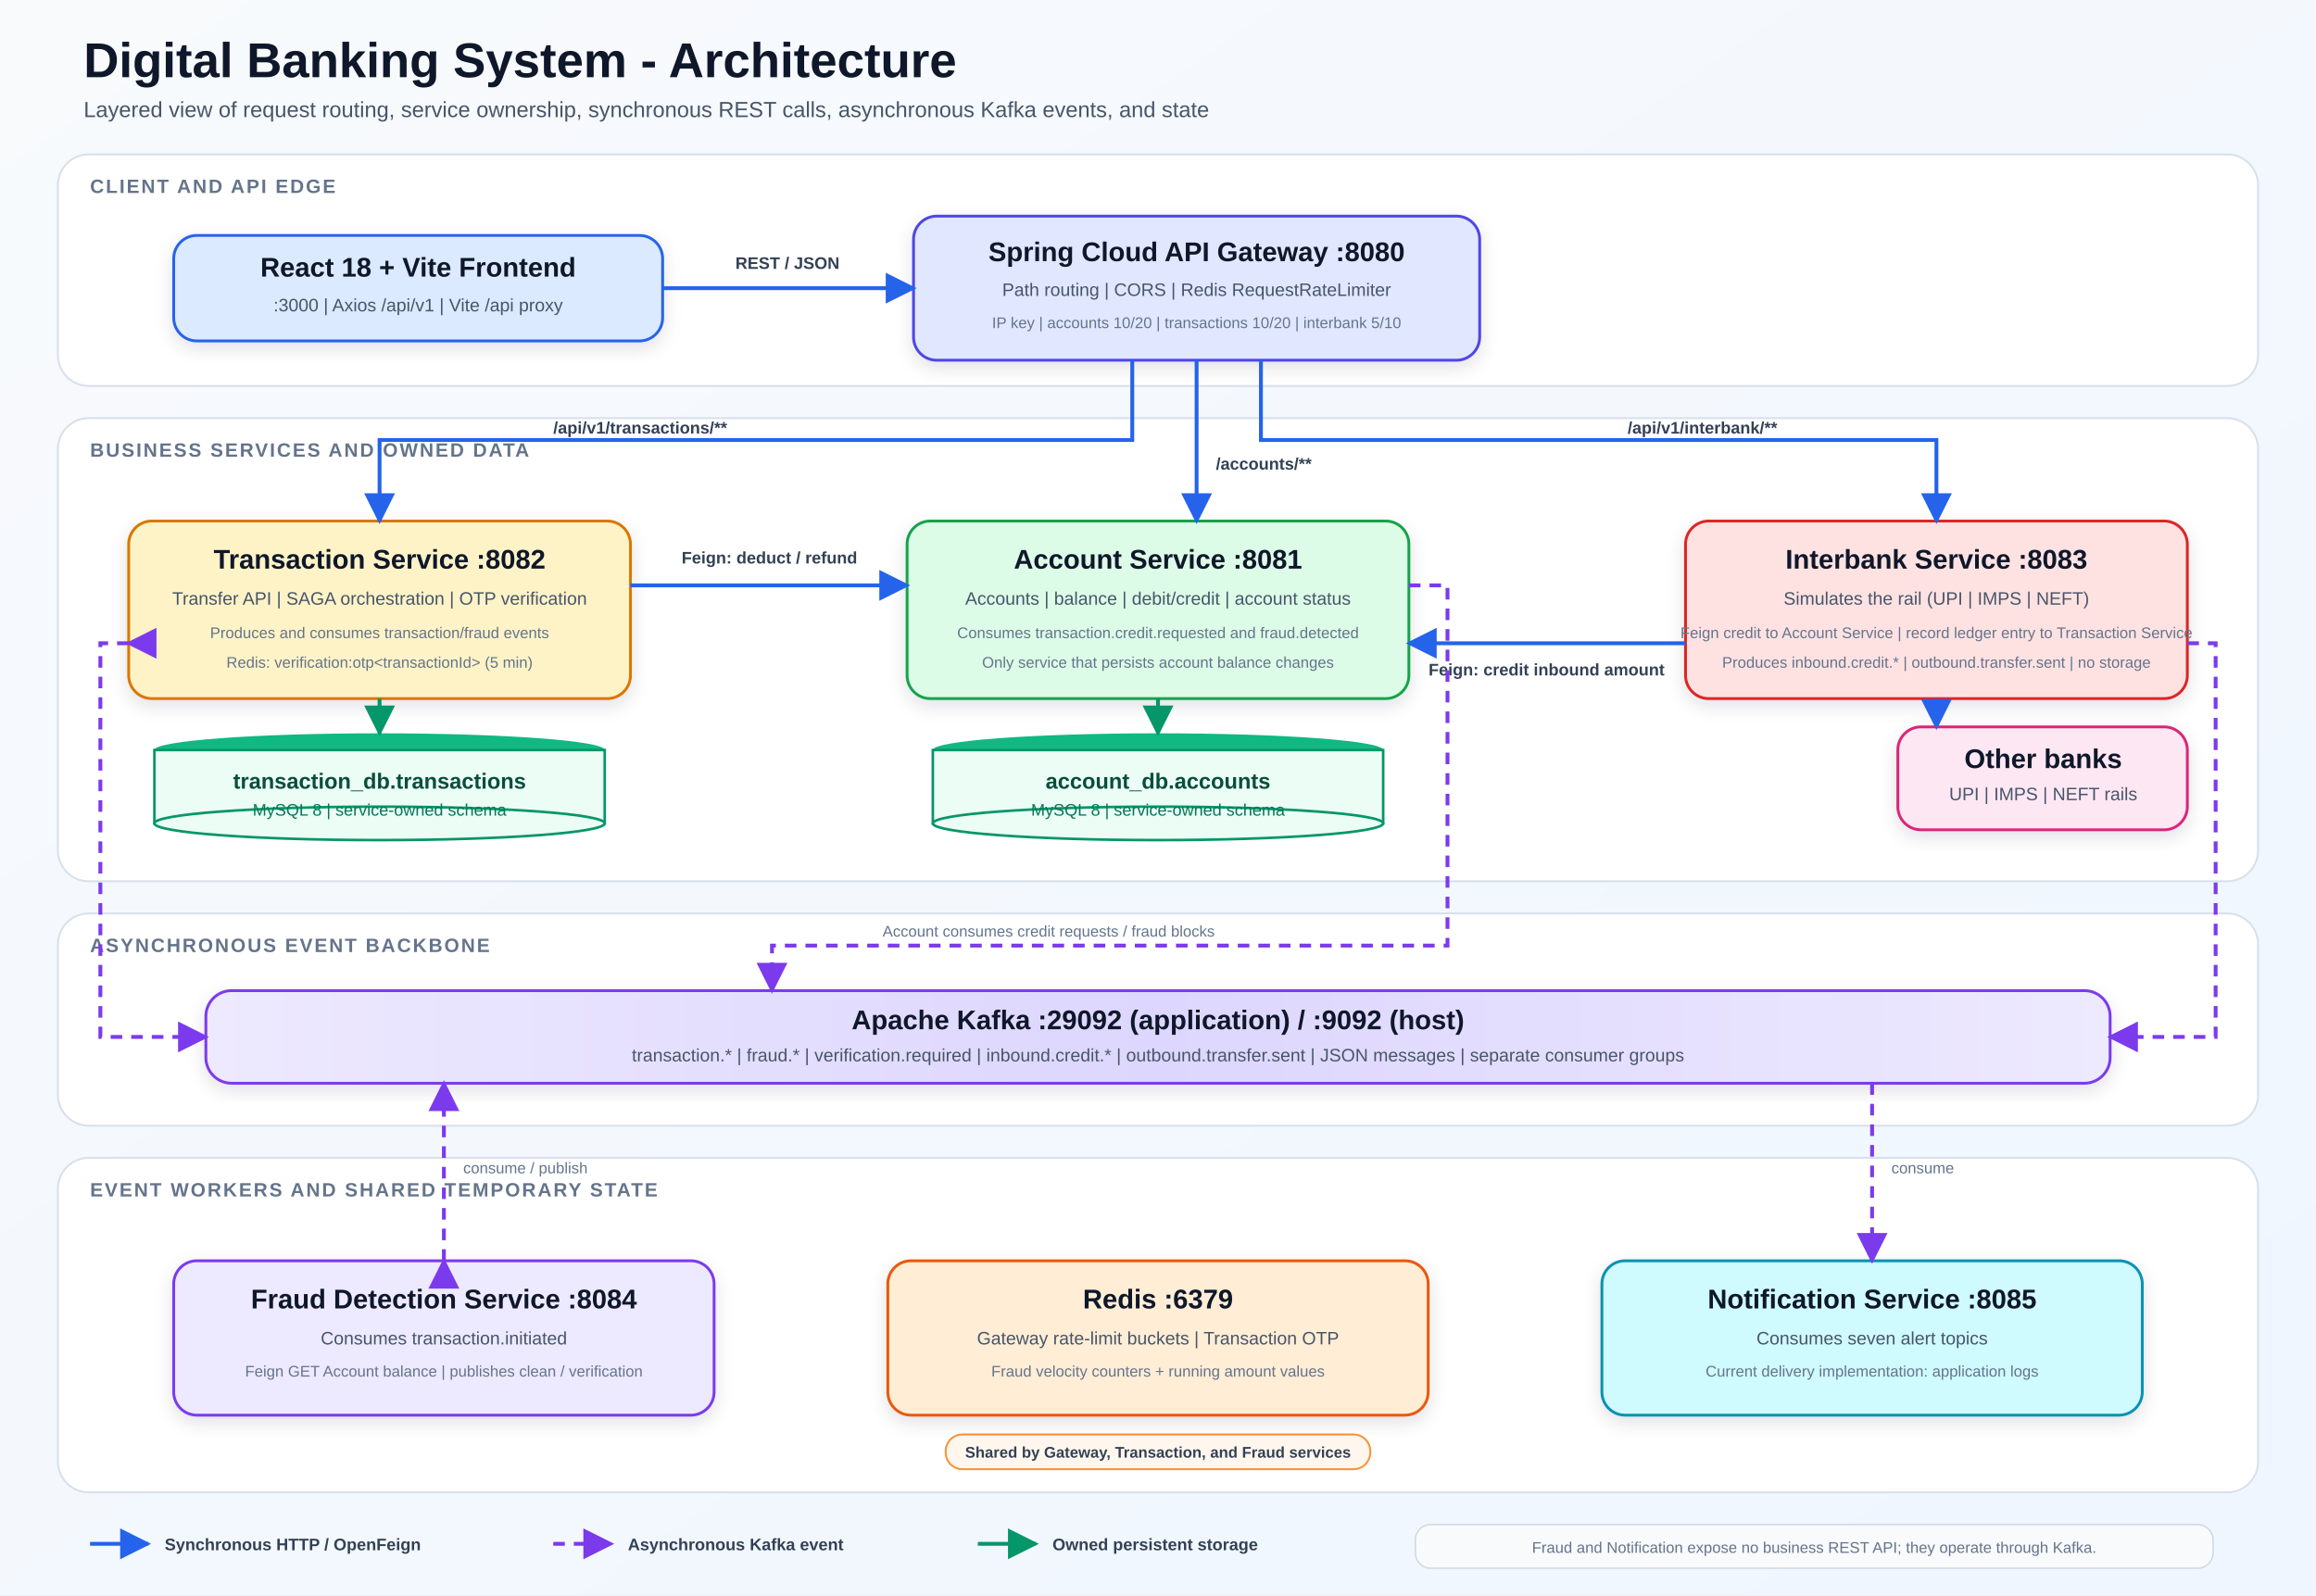
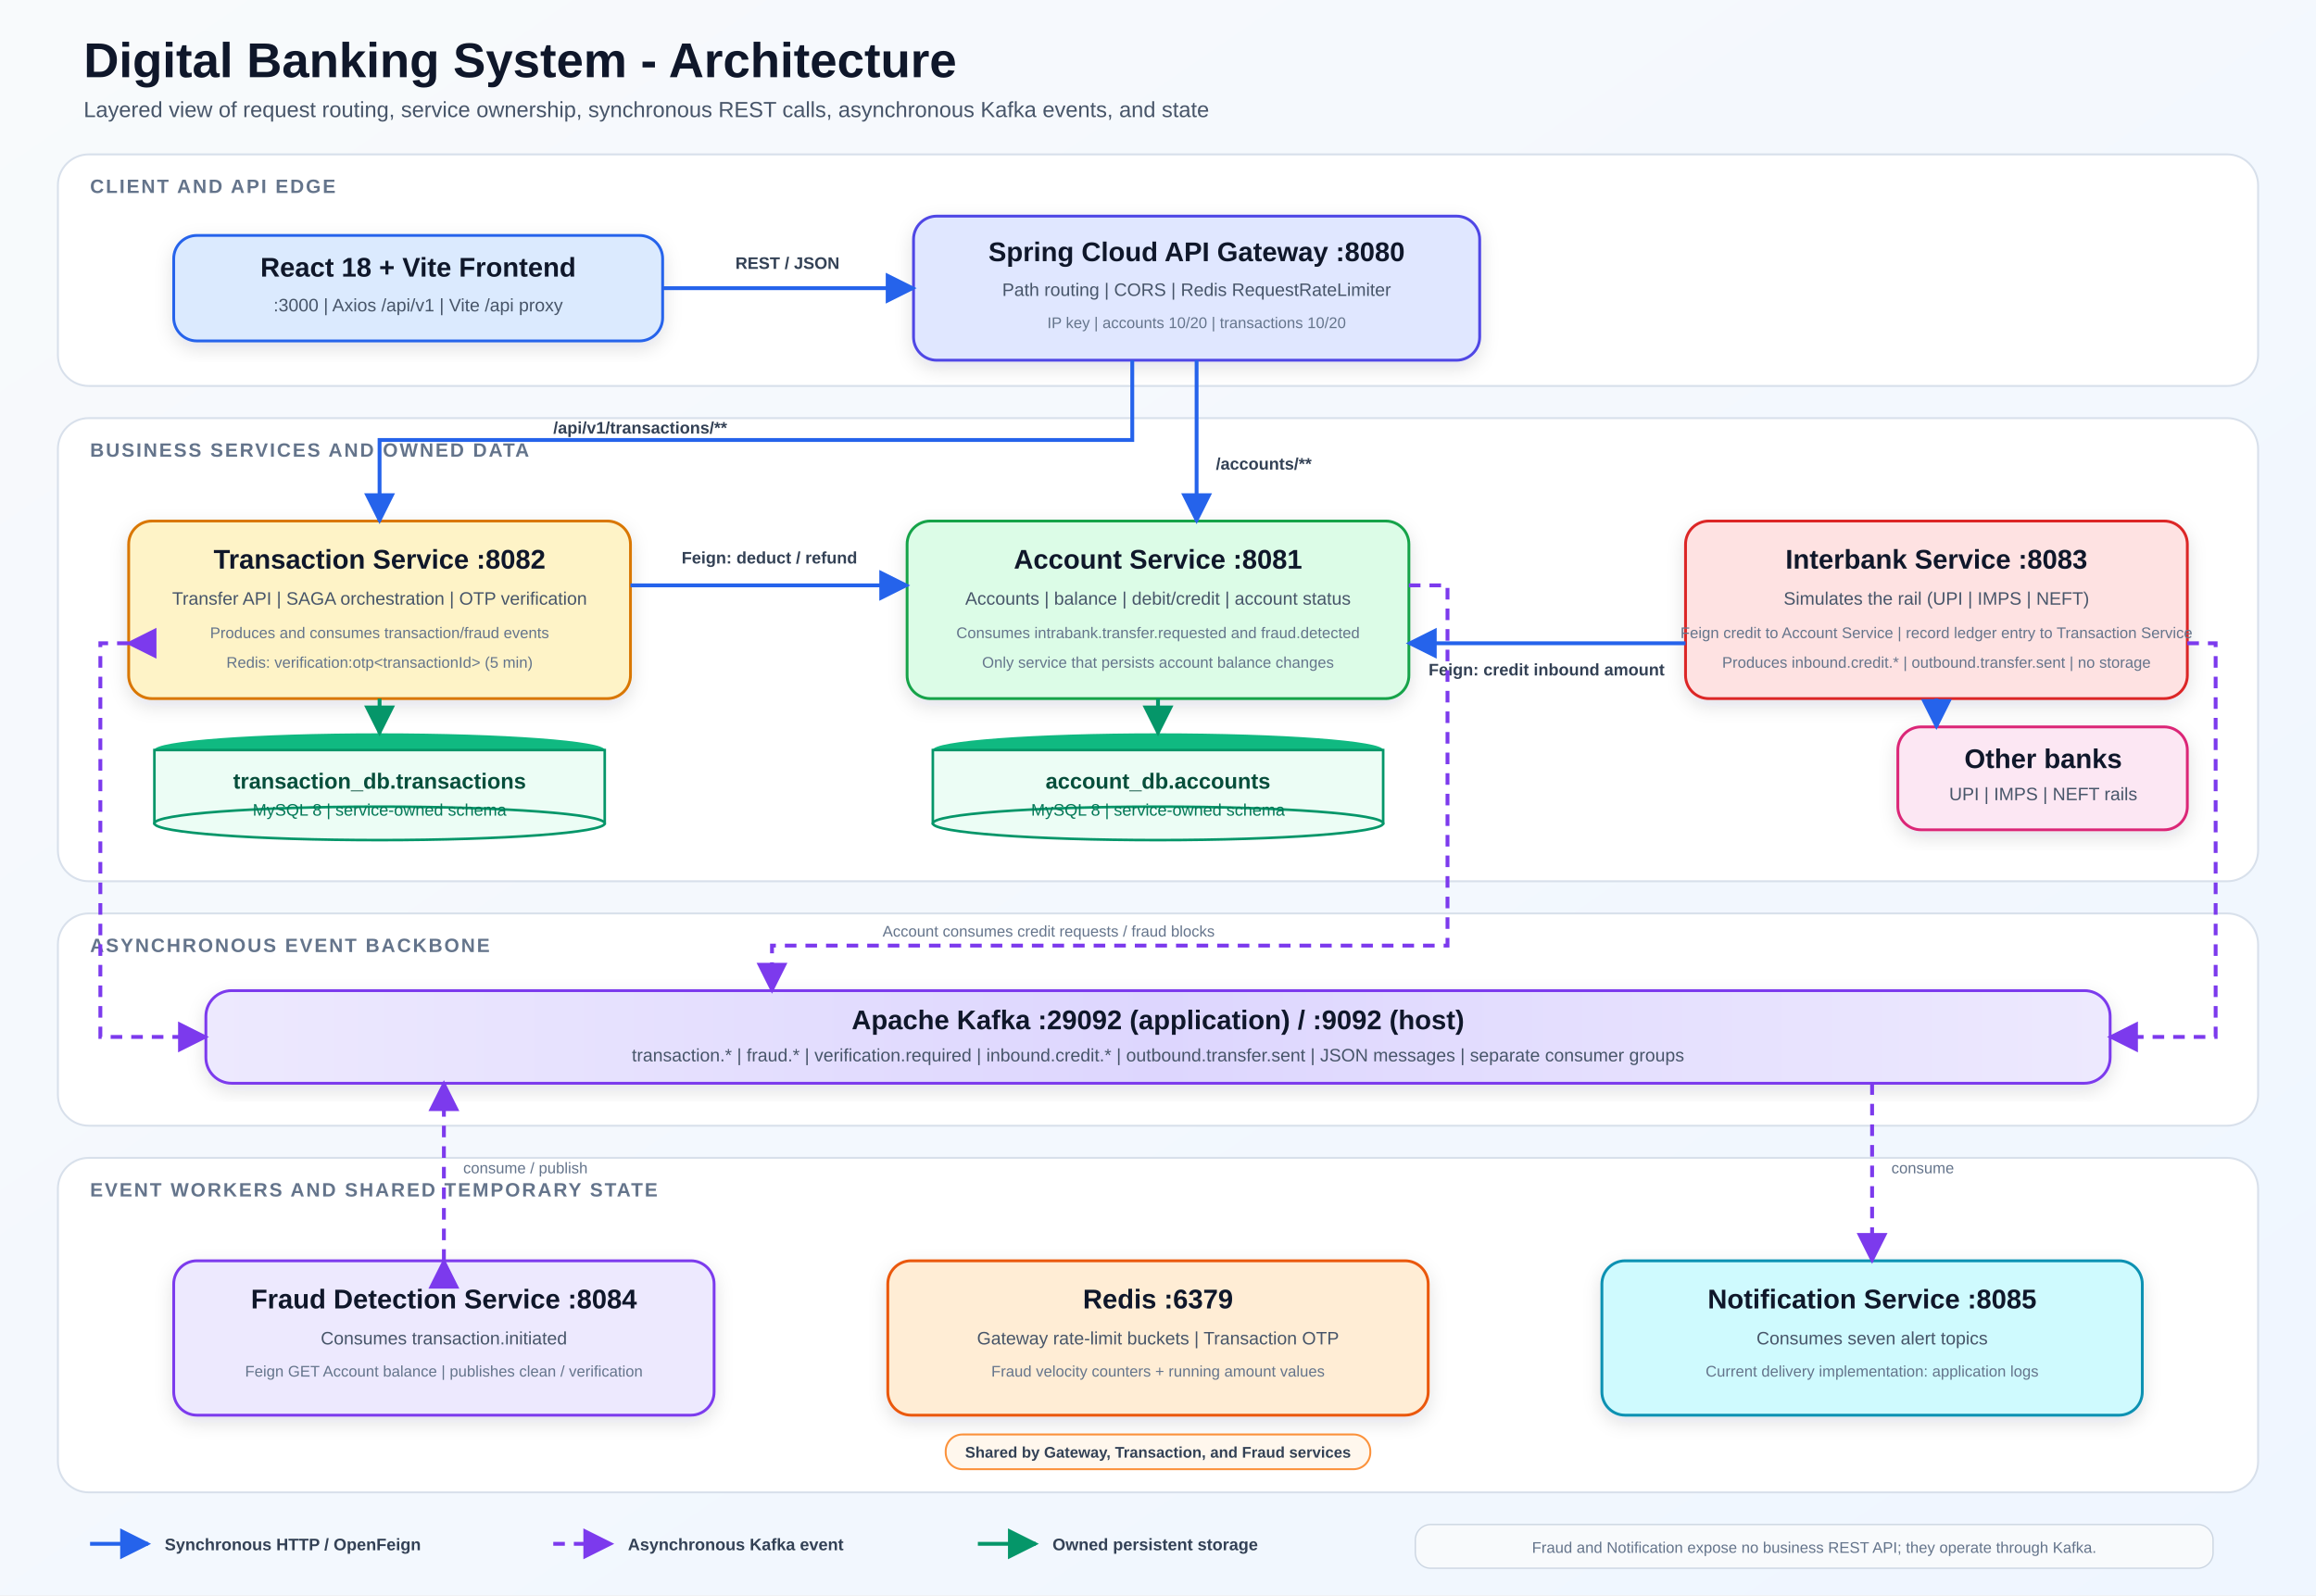
<svg xmlns="http://www.w3.org/2000/svg" width="1800" height="1240" viewBox="0 0 1800 1240" role="img" aria-labelledby="title desc">
  <defs>
    <linearGradient id="page" x1="0" y1="0" x2="1" y2="1">
      <stop stop-color="#f8fafc" />
      <stop offset="1" stop-color="#eff6ff" />
    </linearGradient>
    <linearGradient id="kafka" x1="0" y1="0" x2="1" y2="0">
      <stop stop-color="#ede9fe" />
      <stop offset=".5" stop-color="#ddd6fe" />
      <stop offset="1" stop-color="#ede9fe" />
    </linearGradient>
    <filter id="shadow" x="-20%" y="-20%" width="140%" height="140%">
      <feDropShadow dx="0" dy="5" stdDeviation="7" flood-color="#0f172a" flood-opacity=".12" />
    </filter>
    <marker id="httpArrow" viewBox="0 0 10 10" refX="9" refY="5" markerWidth="8" markerHeight="8" orient="auto">
      <path d="M0 0L10 5L0 10z" fill="#2563eb" />
    </marker>
    <marker id="eventArrow" viewBox="0 0 10 10" refX="9" refY="5" markerWidth="8" markerHeight="8" orient="auto">
      <path d="M0 0L10 5L0 10z" fill="#7c3aed" />
    </marker>
    <marker id="storeArrow" viewBox="0 0 10 10" refX="9" refY="5" markerWidth="8" markerHeight="8" orient="auto">
      <path d="M0 0L10 5L0 10z" fill="#059669" />
    </marker>
    <style>
      .heading{font:700 38px Arial,sans-serif;fill:#0f172a}.subheading{font:400 17px Arial,sans-serif;fill:#475569}
      .lane{fill:#fff;stroke:#d8e0eb;stroke-width:1.5;rx:24}.laneTitle{font:700 15px Arial,sans-serif;fill:#64748b;letter-spacing:1.4px}
      .node{rx:18;stroke-width:2.2;filter:url(#shadow)}.name{font:700 21px Arial,sans-serif;fill:#0f172a}.meta{font:400 14px Arial,sans-serif;fill:#475569}.tiny{font:400 12px Arial,sans-serif;fill:#64748b}.label{font:600 13px Arial,sans-serif;fill:#334155}
      .http{stroke:#2563eb;stroke-width:3;fill:none;marker-end:url(#httpArrow)}.event{stroke:#7c3aed;stroke-width:3;stroke-dasharray:9 7;fill:none;marker-end:url(#eventArrow)}.eventBoth{stroke:#7c3aed;stroke-width:3;stroke-dasharray:9 7;fill:none;marker-start:url(#eventArrow);marker-end:url(#eventArrow)}.store{stroke:#059669;stroke-width:3;fill:none;marker-end:url(#storeArrow)}
      .dbTop{fill:#10b981}.dbBody{fill:#ecfdf5;stroke:#059669;stroke-width:2}.dbName{font:700 17px Arial,sans-serif;fill:#064e3b}.dbMeta{font:400 13px Arial,sans-serif;fill:#047857}
      .pill{rx:13;stroke-width:1.5}.pillText{font:600 12px Arial,sans-serif;fill:#334155}
    </style>
  </defs>
  <rect width="1800" height="1240" fill="url(#page)" />
  <text x="65" y="60" class="heading">Digital Banking System - Architecture</text>
  <text x="65" y="91" class="subheading">Layered view of request routing, service ownership, synchronous REST calls, asynchronous Kafka events, and state</text>
  <rect x="45" y="120" width="1710" height="180" class="lane" />
  <text x="70" y="150" class="laneTitle">CLIENT AND API EDGE</text>
  <rect x="135" y="183" width="380" height="82" class="node" fill="#dbeafe" stroke="#2563eb" />
  <text x="325" y="215" text-anchor="middle" class="name">React 18 + Vite Frontend</text>
  <text x="325" y="242" text-anchor="middle" class="meta">:3000 | Axios /api/v1 | Vite /api proxy</text>
  <rect x="710" y="168" width="440" height="112" class="node" fill="#e0e7ff" stroke="#4f46e5" />
  <text x="930" y="203" text-anchor="middle" class="name">Spring Cloud API Gateway :8080</text>
  <text x="930" y="230" text-anchor="middle" class="meta">Path routing | CORS | Redis RequestRateLimiter</text>
-   <text x="930" y="255" text-anchor="middle" class="tiny">IP key | accounts 10/20 | transactions 10/20 | interbank 5/10</text>
+   <text x="930" y="255" text-anchor="middle" class="tiny">IP key | accounts 10/20 | transactions 10/20</text>
  <path d="M515 224H710" class="http" />
  <text x="612" y="209" text-anchor="middle" class="label">REST / JSON</text>
  <rect x="45" y="325" width="1710" height="360" class="lane" />
  <text x="70" y="355" class="laneTitle">BUSINESS SERVICES AND OWNED DATA</text>
  <rect x="100" y="405" width="390" height="138" class="node" fill="#fef3c7" stroke="#d97706" />
  <text x="295" y="442" text-anchor="middle" class="name">Transaction Service :8082</text>
  <text x="295" y="470" text-anchor="middle" class="meta">Transfer API | SAGA orchestration | OTP verification</text>
  <text x="295" y="496" text-anchor="middle" class="tiny">Produces and consumes transaction/fraud events</text>
  <text x="295" y="519" text-anchor="middle" class="tiny">Redis: verification:otp&lt;transactionId&gt; (5 min)</text>
  <rect x="705" y="405" width="390" height="138" class="node" fill="#dcfce7" stroke="#16a34a" />
  <text x="900" y="442" text-anchor="middle" class="name">Account Service :8081</text>
  <text x="900" y="470" text-anchor="middle" class="meta">Accounts | balance | debit/credit | account status</text>
-   <text x="900" y="496" text-anchor="middle" class="tiny">Consumes transaction.credit.requested and fraud.detected</text>
+   <text x="900" y="496" text-anchor="middle" class="tiny">Consumes intrabank.transfer.requested and fraud.detected</text>
  <text x="900" y="519" text-anchor="middle" class="tiny">Only service that persists account balance changes</text>
  <rect x="1310" y="405" width="390" height="138" class="node" fill="#fee2e2" stroke="#dc2626" />
  <text x="1505" y="442" text-anchor="middle" class="name">Interbank Service :8083</text>
  <text x="1505" y="470" text-anchor="middle" class="meta">Simulates the rail (UPI | IMPS | NEFT)</text>
  <text x="1505" y="496" text-anchor="middle" class="tiny">Feign credit to Account Service | record ledger entry to Transaction Service</text>
  <text x="1505" y="519" text-anchor="middle" class="tiny">Produces inbound.credit.* | outbound.transfer.sent | no storage</text>
  <path d="M880 280V342H295V405" class="http" />
  <text x="430" y="337" class="label">/api/v1/transactions/**</text>
  <path d="M930 280V405" class="http" />
  <text x="945" y="365" class="label">/accounts/**</text>
-   <path d="M980 280V342H1505V405" class="http" />
-   <text x="1265" y="337" class="label">/api/v1/interbank/**</text>
  <path d="M490 455H705" class="http" />
  <text x="598" y="438" text-anchor="middle" class="label">Feign: deduct / refund</text>
  <path d="M1310 500H1095" class="http" />
  <text x="1202" y="525" text-anchor="middle" class="label">Feign: credit inbound amount</text>
  <rect x="1475" y="565" width="225" height="80" class="node" fill="#fce7f3" stroke="#db2777" />
  <text x="1588" y="597" text-anchor="middle" class="name">Other banks</text>
  <text x="1588" y="622" text-anchor="middle" class="meta">UPI | IMPS | NEFT rails</text>
  <path d="M1505 543V565" class="http" />
  <g transform="translate(120 570)">
    <ellipse cx="175" cy="13" rx="175" ry="13" class="dbTop" />
    <rect x="0" y="13" width="350" height="57" class="dbBody" />
    <ellipse cx="175" cy="70" rx="175" ry="13" class="dbBody" />
    <text x="175" y="43" text-anchor="middle" class="dbName">transaction_db.transactions</text>
    <text x="175" y="64" text-anchor="middle" class="dbMeta">MySQL 8 | service-owned schema</text>
  </g>
  <g transform="translate(725 570)">
    <ellipse cx="175" cy="13" rx="175" ry="13" class="dbTop" />
    <rect x="0" y="13" width="350" height="57" class="dbBody" />
    <ellipse cx="175" cy="70" rx="175" ry="13" class="dbBody" />
    <text x="175" y="43" text-anchor="middle" class="dbName">account_db.accounts</text>
    <text x="175" y="64" text-anchor="middle" class="dbMeta">MySQL 8 | service-owned schema</text>
  </g>
  <path d="M295 543V570" class="store" />
  <path d="M900 543V570" class="store" />
  <rect x="45" y="710" width="1710" height="165" class="lane" />
  <text x="70" y="740" class="laneTitle">ASYNCHRONOUS EVENT BACKBONE</text>
  <rect x="160" y="770" width="1480" height="72" rx="20" fill="url(#kafka)" stroke="#7c3aed" stroke-width="2.2" filter="url(#shadow)" />
  <text x="900" y="800" text-anchor="middle" class="name">Apache Kafka :29092 (application) / :9092 (host)</text>
  <text x="900" y="825" text-anchor="middle" class="meta">transaction.* | fraud.* | verification.required | inbound.credit.* | outbound.transfer.sent | JSON messages | separate consumer groups</text>
  <path d="M100 500H78V806H160" class="eventBoth" />
  <path d="M1095 455H1125V735H600V770" class="event" />
  <text x="815" y="728" text-anchor="middle" class="tiny">Account consumes credit requests / fraud blocks</text>
  <path d="M1700 500H1722V806H1640" class="event" />
  <rect x="45" y="900" width="1710" height="260" class="lane" />
  <text x="70" y="930" class="laneTitle">EVENT WORKERS AND SHARED TEMPORARY STATE</text>
  <rect x="135" y="980" width="420" height="120" class="node" fill="#ede9fe" stroke="#7c3aed" />
  <text x="345" y="1017" text-anchor="middle" class="name">Fraud Detection Service :8084</text>
  <text x="345" y="1045" text-anchor="middle" class="meta">Consumes transaction.initiated</text>
  <text x="345" y="1070" text-anchor="middle" class="tiny">Feign GET Account balance | publishes clean / verification</text>
  <rect x="690" y="980" width="420" height="120" class="node" fill="#ffedd5" stroke="#ea580c" />
  <text x="900" y="1017" text-anchor="middle" class="name">Redis :6379</text>
  <text x="900" y="1045" text-anchor="middle" class="meta">Gateway rate-limit buckets | Transaction OTP</text>
  <text x="900" y="1070" text-anchor="middle" class="tiny">Fraud velocity counters + running amount values</text>
  <rect x="1245" y="980" width="420" height="120" class="node" fill="#cffafe" stroke="#0891b2" />
  <text x="1455" y="1017" text-anchor="middle" class="name">Notification Service :8085</text>
  <text x="1455" y="1045" text-anchor="middle" class="meta">Consumes seven alert topics</text>
  <text x="1455" y="1070" text-anchor="middle" class="tiny">Current delivery implementation: application logs</text>
  <path d="M345 980V842" class="eventBoth" />
  <text x="360" y="912" class="tiny">consume / publish</text>
  <path d="M1455 842V980" class="event" />
  <text x="1470" y="912" class="tiny">consume</text>
  <rect x="735" y="1115" width="330" height="27" class="pill" fill="#fff7ed" stroke="#fb923c" />
  <text x="900" y="1133" text-anchor="middle" class="pillText">Shared by Gateway, Transaction, and Fraud services</text>
  <path d="M70 1200H115" class="http" />
  <text x="128" y="1205" class="label">Synchronous HTTP / OpenFeign</text>
  <path d="M430 1200H475" class="event" />
  <text x="488" y="1205" class="label">Asynchronous Kafka event</text>
  <path d="M760 1200H805" class="store" />
  <text x="818" y="1205" class="label">Owned persistent storage</text>
  <rect x="1100" y="1185" width="620" height="34" rx="12" fill="#f8fafc" stroke="#cbd5e1" />
  <text x="1410" y="1207" text-anchor="middle" class="tiny">Fraud and Notification expose no business REST API; they operate through Kafka.</text>
</svg>
